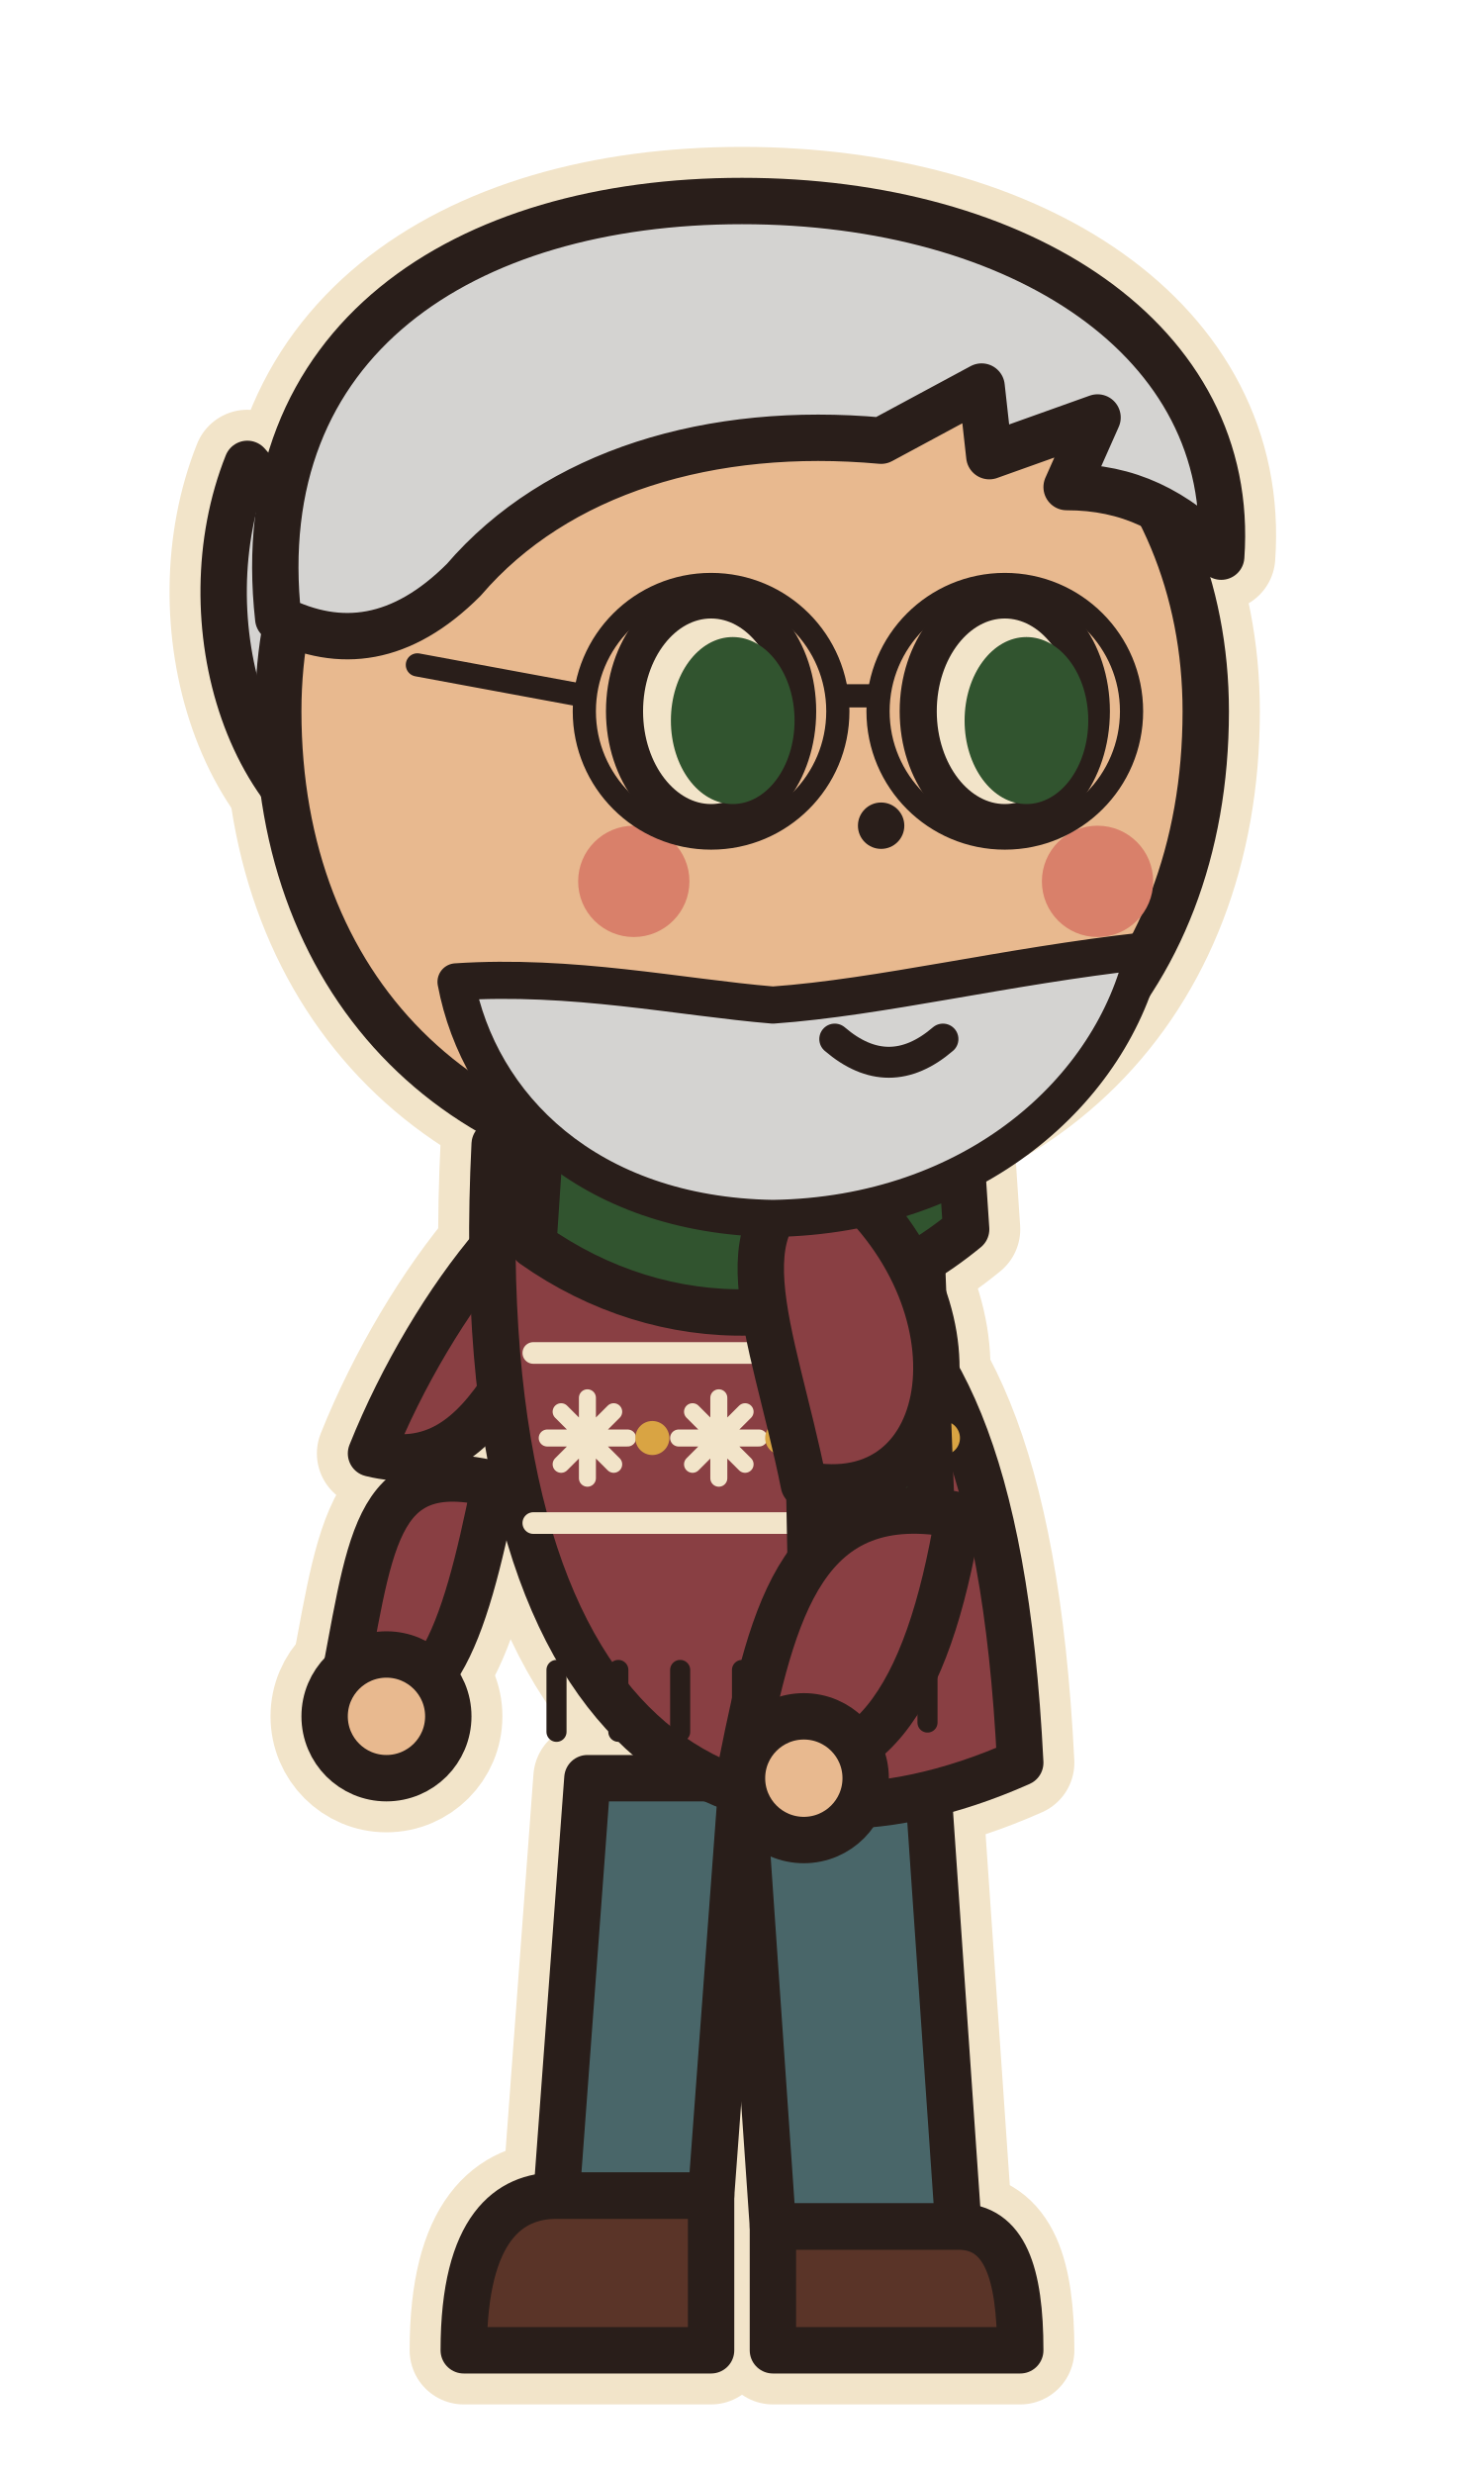
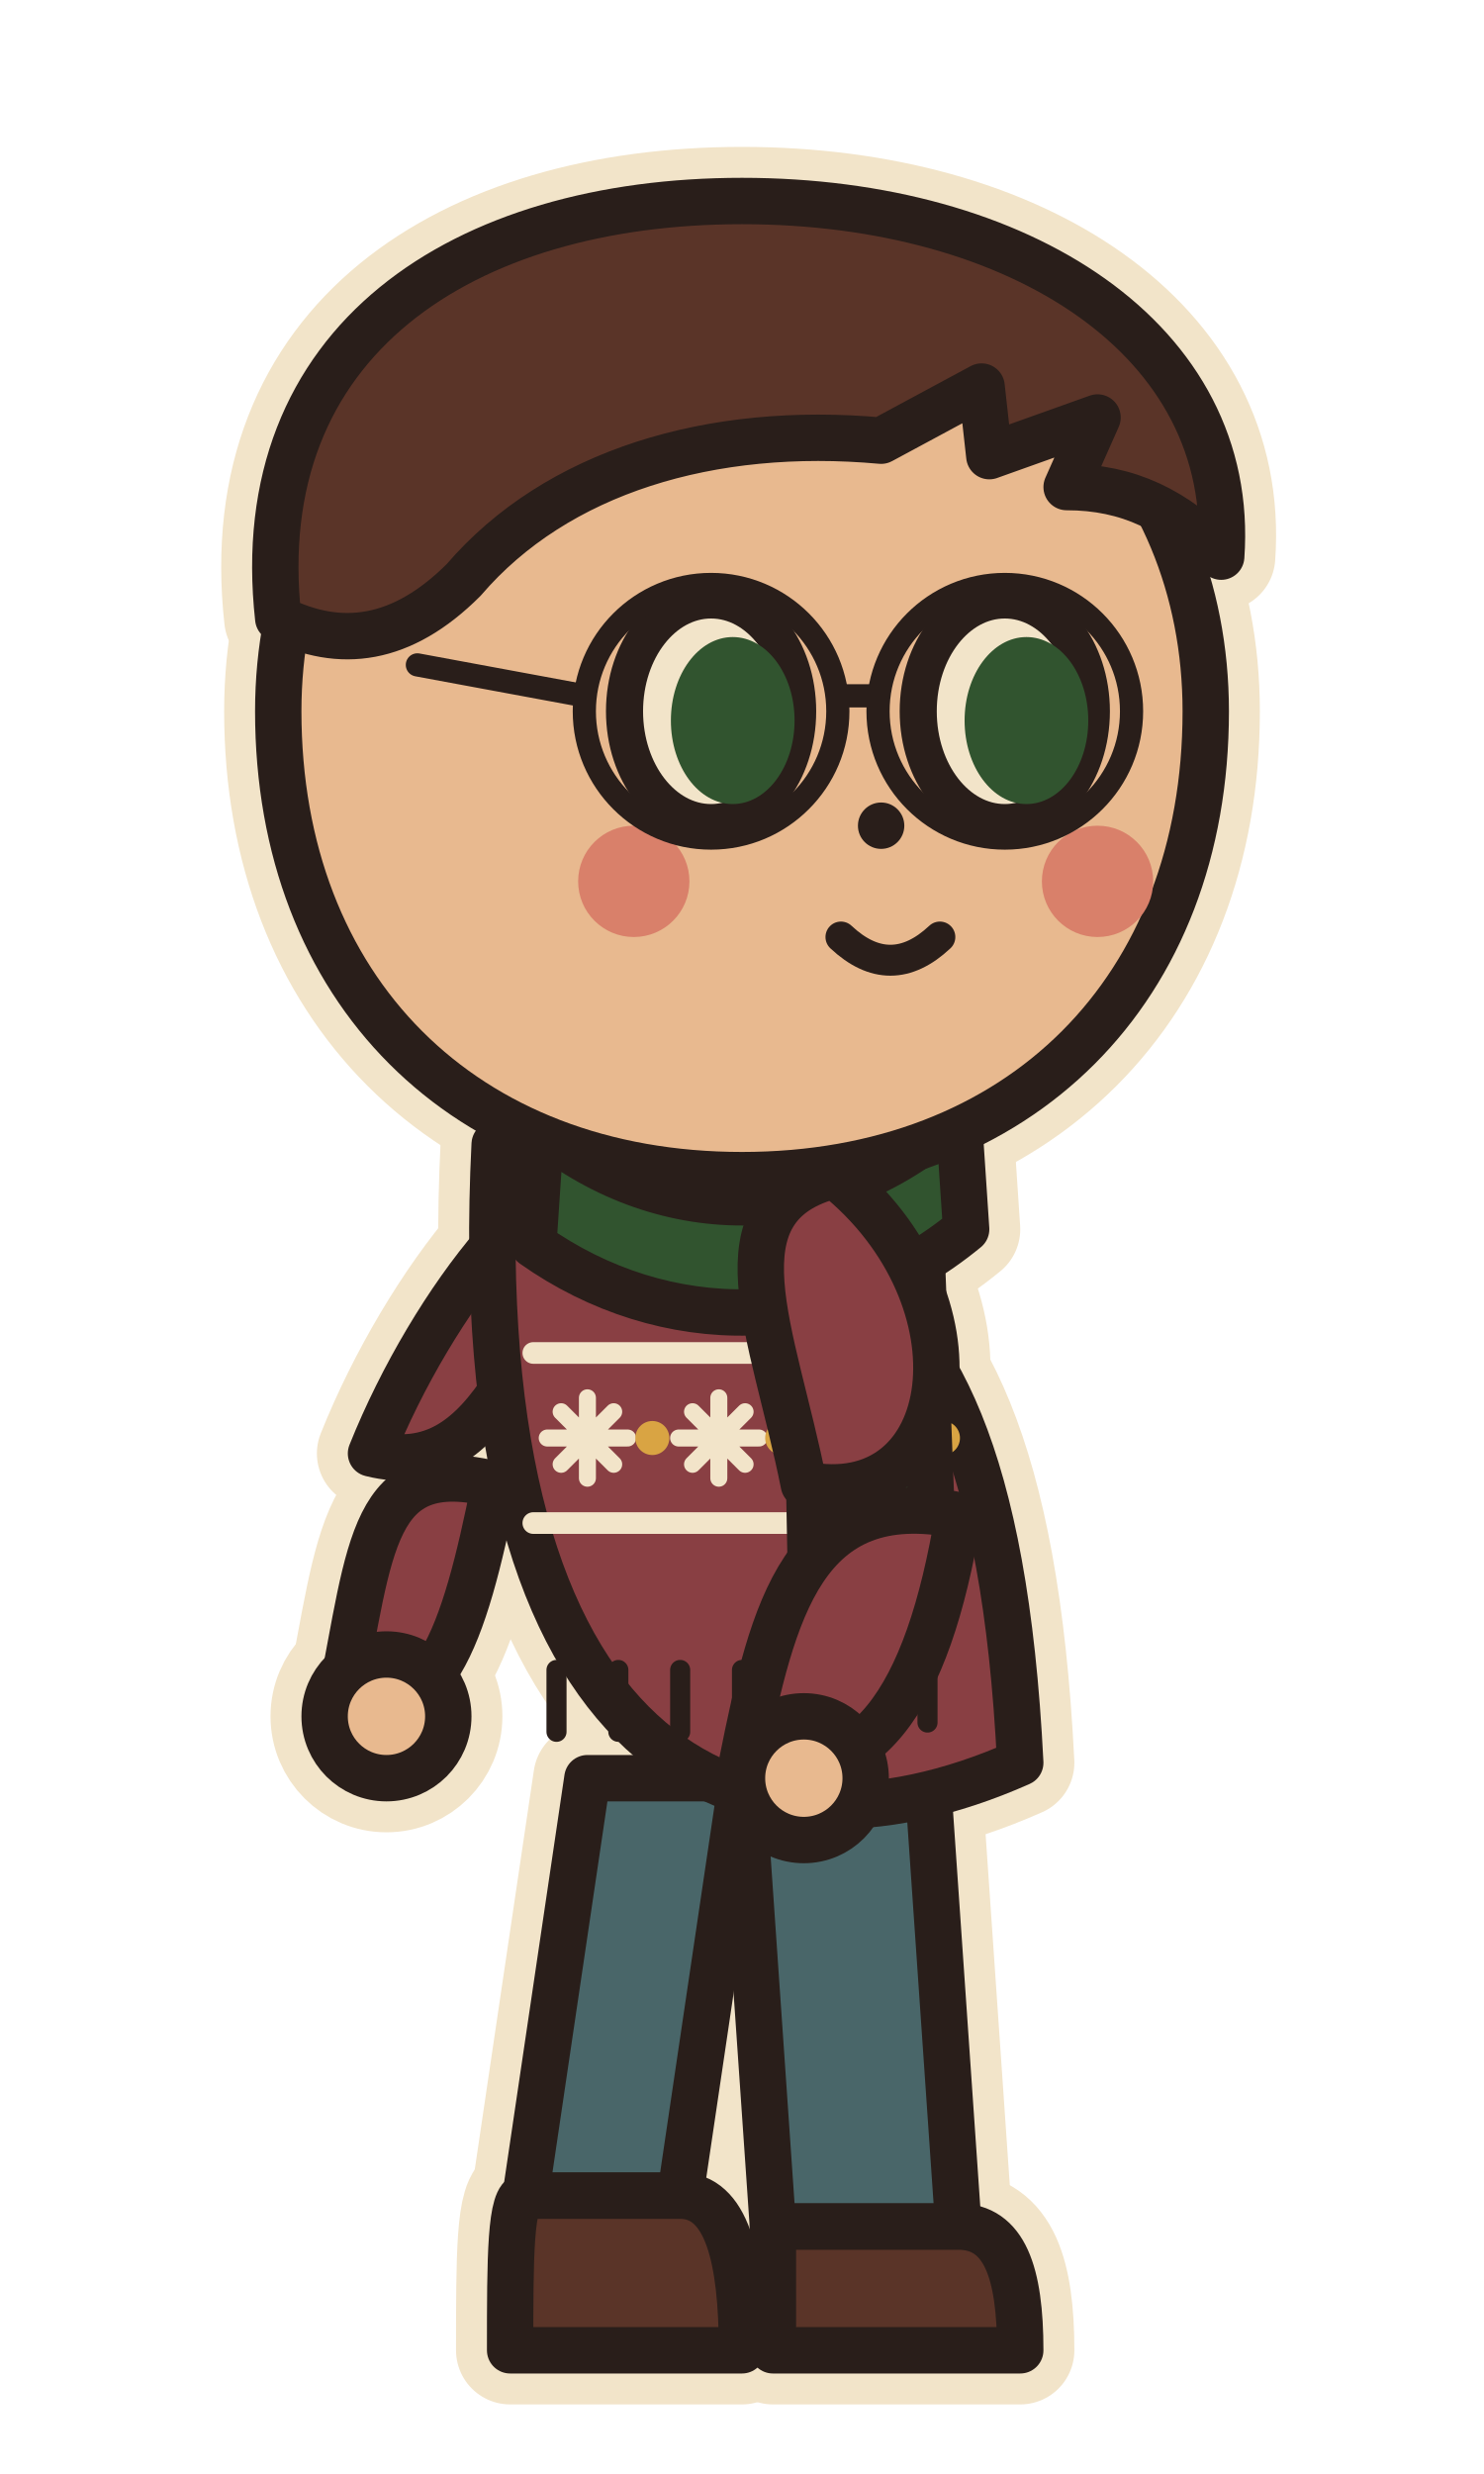
<svg xmlns="http://www.w3.org/2000/svg" viewBox="0 0 96 160" width="96" height="160">
  <g fill="#f2e4c9" stroke="#f2e4c9" stroke-width="7" stroke-linejoin="round" stroke-linecap="round">
    <path d="M 40,76 C 34,86 32,96 24,94 C 28,84 36,74 40,76 Z" fill="#f2e4c9" />
    <path d="M 32,96 C 30,106 28,112 22,110 C 24,100 24,94 32,96 Z" fill="#f2e4c9" />
    <circle cx="25" cy="111" r="4" fill="#f2e4c9" />
-     <path d="M 38,115 L 36,142 L 46,142 L 48,115 Z" fill="#f2e4c9" />
-     <path d="M 36,142 L 46,142 L 46,152 L 30,152 C 30,144 33,142 36,142 Z" fill="#f2e4c9" />
+     <path d="M 38,115 L 34,142 L 44,142 L 48,115 Z" fill="#f2e4c9" />
+     <path d="M 34,142 L 44,142 C 47,142 48,146 48,152 L 33,152 C 33,146 33,142 34,142 Z" fill="#f2e4c9" />
    <path d="M 48,115 L 50,144 L 62,144 L 60,115 Z" fill="#f2e4c9" />
    <path d="M 50,144 L 62,144 C 65,144 66,147 66,152 L 50,152 Z" fill="#f2e4c9" />
    <path d="M 32,74 C 48,82 64,74 66,114 C 48,122 30,114 32,74 Z" fill="#f2e4c9" />
    <circle cx="42.2" cy="93" r="1.1" fill="#f2e4c9" />
    <circle cx="50.6" cy="93" r="1.1" fill="#f2e4c9" />
    <circle cx="61" cy="93" r="1.1" fill="#f2e4c9" />
    <path d="M 52,78 L 59.5,78 L 60.5,104 L 52.5,104 Z" fill="#f2e4c9" />
    <path d="M 35,73 C 43,79.5 54,79.5 62,72 L 62.5,79.5 C 54,86.5 43,86.5 34.5,80.5 Z" fill="#f2e4c9" />
    <path d="M 54,76 C 64,84 62,98 52,96 C 50,86 46,78 54,76 Z" fill="#f2e4c9" />
    <path d="M 62,98 C 60,110 56,116 48,114 C 50,104 52,96 62,98 Z" fill="#f2e4c9" />
    <circle cx="52" cy="115" r="4" fill="#f2e4c9" />
-     <path d="M 16,30 C 12,40 16,54 26,56 L 30,46 Z" fill="#f2e4c9" />
    <path d="M 48,18 C 66,18 78,30 78,46 C 78,64 66,76 48,76 C 30,76 18,64 18,46 C 18,30 30,18 48,18 Z" fill="#f2e4c9" />
    <path d="M 18,40 C 16,22 30,13 48,13 C 66,13 80,22 79,36 C 76,33 73,31.5 69,31.5 L 71,27 L 64,29.5 L 63.5,25 L 57,28.5 C 46,27.5 36,30.5 30,37.5 C 26,41.5 22,42 18,40 Z" fill="#f2e4c9" />
  </g>
  <g stroke="#291e1a" stroke-width="3" stroke-linejoin="round" stroke-linecap="round">
    <path d="M 40,76 C 34,86 32,96 24,94 C 28,84 36,74 40,76 Z" fill="#893f43" />
    <path d="M 32,96 C 30,106 28,112 22,110 C 24,100 24,94 32,96 Z" fill="#893f43" />
    <circle cx="25" cy="111" r="4" fill="#e8b98f" />
-     <path d="M 38,115 L 36,142 L 46,142 L 48,115 Z" fill="#496669" />
-     <path d="M 36,142 L 46,142 L 46,152 L 30,152 C 30,144 33,142 36,142 Z" fill="#5a3428" />
+     <path d="M 38,115 L 34,142 L 44,142 L 48,115 Z" fill="#496669" />
+     <path d="M 34,142 L 44,142 C 47,142 48,146 48,152 L 33,152 C 33,146 33,142 34,142 Z" fill="#5a3428" />
    <path d="M 48,115 L 50,144 L 62,144 L 60,115 Z" fill="#496669" />
    <path d="M 50,144 L 62,144 C 65,144 66,147 66,152 L 50,152 Z" fill="#5a3428" />
    <path d="M 32,74 C 48,82 64,74 66,114 C 48,122 30,114 32,74 Z" fill="#893f43" />
    <path d="M 34.5,87.5 L 61.5,87.5" fill="none" stroke="#f2e4c9" stroke-width="1.4" />
    <path d="M 34.5,98.5 L 62,98.5" fill="none" stroke="#f2e4c9" stroke-width="1.4" />
    <path d="M 38,90.4 L 38,95.6 M 35.4,93 L 40.6,93 M 36.3,91.3 L 39.7,94.7 M 36.3,94.7 L 39.7,91.3" fill="none" stroke="#f2e4c9" stroke-width="1.1" />
    <path d="M 46.5,90.4 L 46.5,95.6 M 43.9,93 L 49.1,93 M 44.8,91.3 L 48.2,94.7 M 44.8,94.7 L 48.2,91.3" fill="none" stroke="#f2e4c9" stroke-width="1.1" />
    <circle cx="42.2" cy="93" r="1.1" fill="#d9a443" stroke="none" />
    <circle cx="50.6" cy="93" r="1.1" fill="#d9a443" stroke="none" />
    <circle cx="61" cy="93" r="1.1" fill="#d9a443" stroke="none" />
    <path d="M 36,108 L 36,112" fill="none" stroke-width="1.3" />
    <path d="M 40,108 L 40,112" fill="none" stroke-width="1.3" />
    <path d="M 44,108 L 44,112" fill="none" stroke-width="1.3" />
    <path d="M 48,108 L 48,112" fill="none" stroke-width="1.3" />
    <path d="M 52,108 L 52,112" fill="none" stroke-width="1.3" />
    <path d="M 56,108 L 56,112" fill="none" stroke-width="1.3" />
    <path d="M 60,108 L 60,111.4" fill="none" stroke-width="1.3" />
    <path d="M 52,78 L 59.5,78 L 60.5,104 L 52.5,104 Z" fill="#31542f" />
    <path d="M 53,86 L 59.6,86 M 53.2,93 L 59.9,93" fill="none" stroke="#d9a443" stroke-width="1.8" />
    <path d="M 54,105.5 L 54,108.6 M 56.5,105.5 L 56.5,108.6 M 59,105.5 L 59,108.6" fill="none" stroke="#31542f" stroke-width="1.6" />
    <path d="M 35,73 C 43,79.5 54,79.5 62,72 L 62.5,79.5 C 54,86.5 43,86.5 34.5,80.5 Z" fill="#31542f" />
    <path d="M 54,76 C 64,84 62,98 52,96 C 50,86 46,78 54,76 Z" fill="#893f43" />
    <path d="M 62,98 C 60,110 56,116 48,114 C 50,104 52,96 62,98 Z" fill="#893f43" />
    <circle cx="52" cy="115" r="4" fill="#e8b98f" />
-     <path d="M 16,30 C 12,40 16,54 26,56 L 30,46 Z" fill="#d4d3d1" />
    <path d="M 48,18 C 66,18 78,30 78,46 C 78,64 66,76 48,76 C 30,76 18,64 18,46 C 18,30 30,18 48,18 Z" fill="#e8b98f" />
    <circle cx="41" cy="57" r="3.6" fill="#d9806a" stroke="none" />
    <circle cx="71" cy="57" r="3.6" fill="#d9806a" stroke="none" />
    <ellipse cx="46" cy="46" rx="5.6" ry="7.2" fill="#f2e4c9" stroke-width="2.4" />
    <ellipse cx="47.4" cy="46.6" rx="4" ry="5.4" fill="#31542f" stroke="none" />
    <ellipse cx="65" cy="46" rx="5.6" ry="7.2" fill="#f2e4c9" stroke-width="2.4" />
    <ellipse cx="66.4" cy="46.6" rx="4" ry="5.4" fill="#31542f" stroke="none" />
    <circle cx="57" cy="53.4" r="1.5" fill="#291e1a" stroke="none" />
-     <path d="M 29.5,63.5 C 37,63 44,64.5 50,65 C 57,64.5 65,62.5 74,61.5 C 72,70.5 63,78.6 50,78.8 C 38,78.6 31,71.5 29.5,63.5 Z" fill="#d4d3d1" stroke-width="2.4" />
-     <path d="M 54,67.2 Q 57.5,70.2 61,67.2" fill="none" stroke-width="2" />
+     <path d="M 54.4,60.6 Q 57.6,63.6 60.8,60.6" fill="none" stroke-width="2" />
    <circle cx="46" cy="46" r="8.2" fill="none" stroke-width="1.5" />
    <circle cx="65" cy="46" r="8.2" fill="none" stroke-width="1.5" />
    <path d="M 54.2,45 L 56.8,45" fill="none" stroke-width="1.5" />
    <path d="M 37.8,45 L 27,43" fill="none" stroke-width="1.5" />
-     <path d="M 18,40 C 16,22 30,13 48,13 C 66,13 80,22 79,36 C 76,33 73,31.5 69,31.5 L 71,27 L 64,29.5 L 63.5,25 L 57,28.5 C 46,27.5 36,30.5 30,37.5 C 26,41.5 22,42 18,40 Z" fill="#d4d3d1" />
+     <path d="M 18,40 C 16,22 30,13 48,13 C 66,13 80,22 79,36 C 76,33 73,31.5 69,31.5 L 71,27 L 64,29.5 L 63.5,25 L 57,28.5 C 46,27.5 36,30.5 30,37.5 C 26,41.5 22,42 18,40 Z" fill="#5a3428" />
  </g>
</svg>
